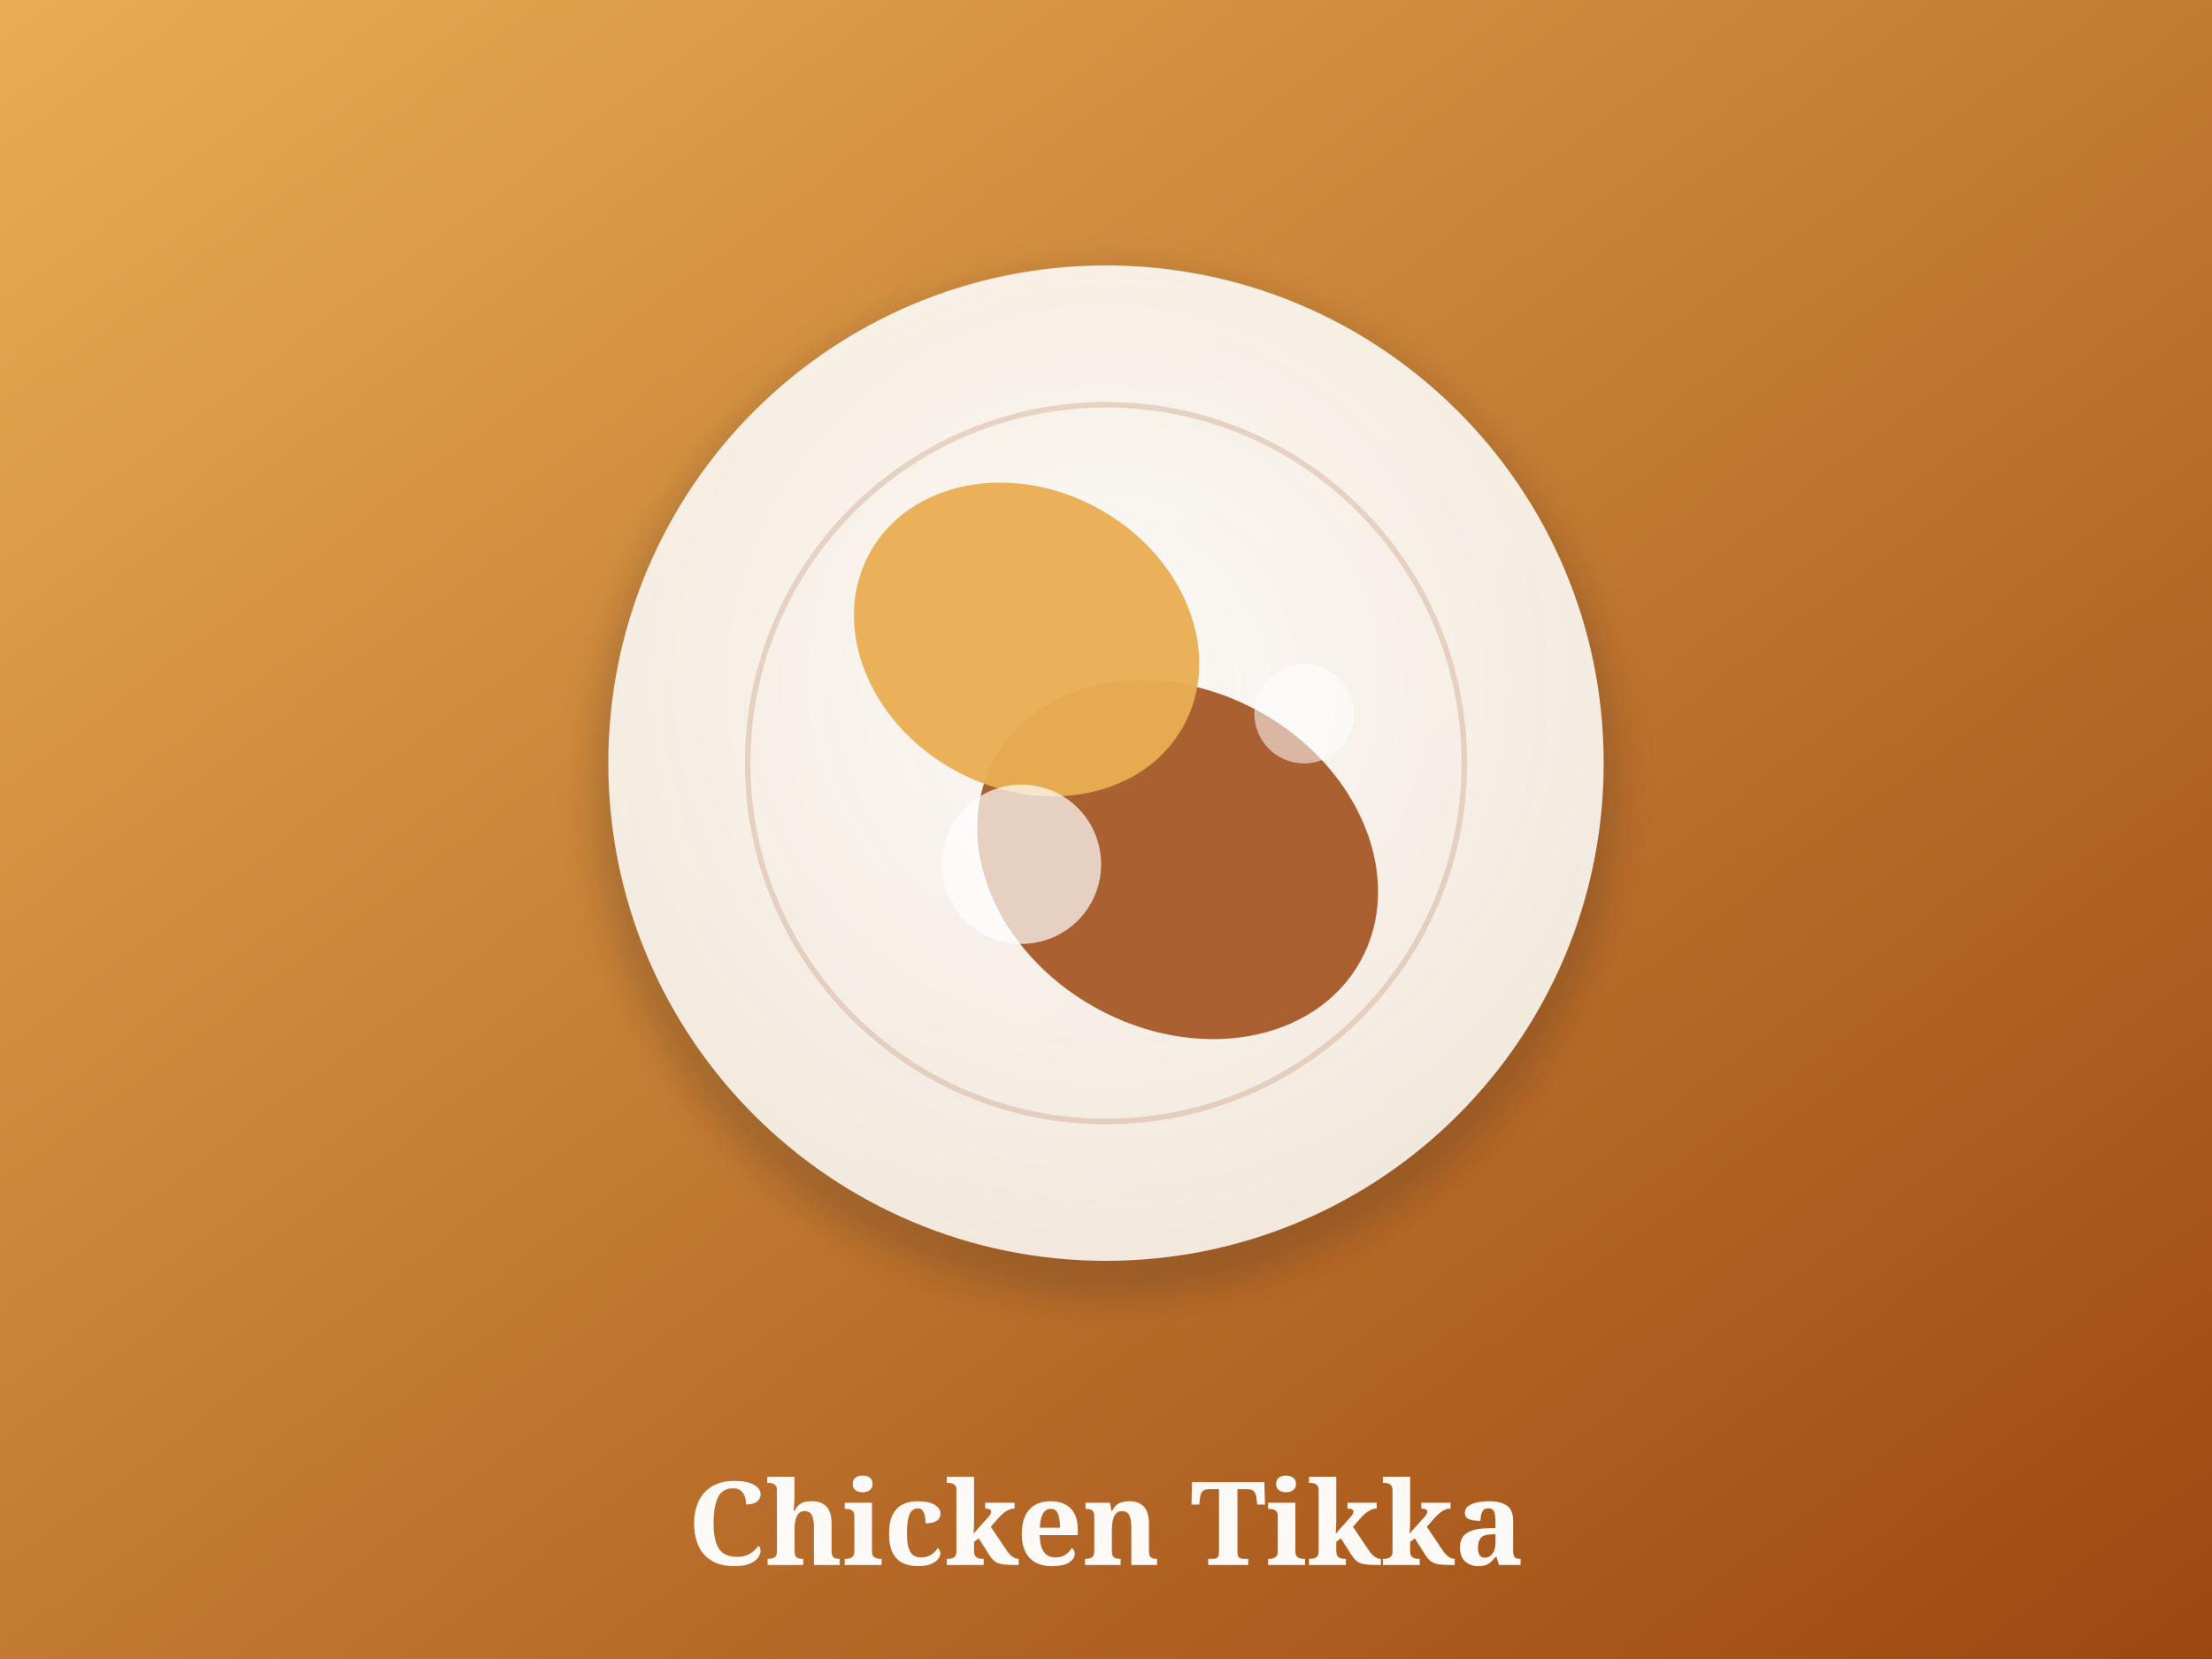
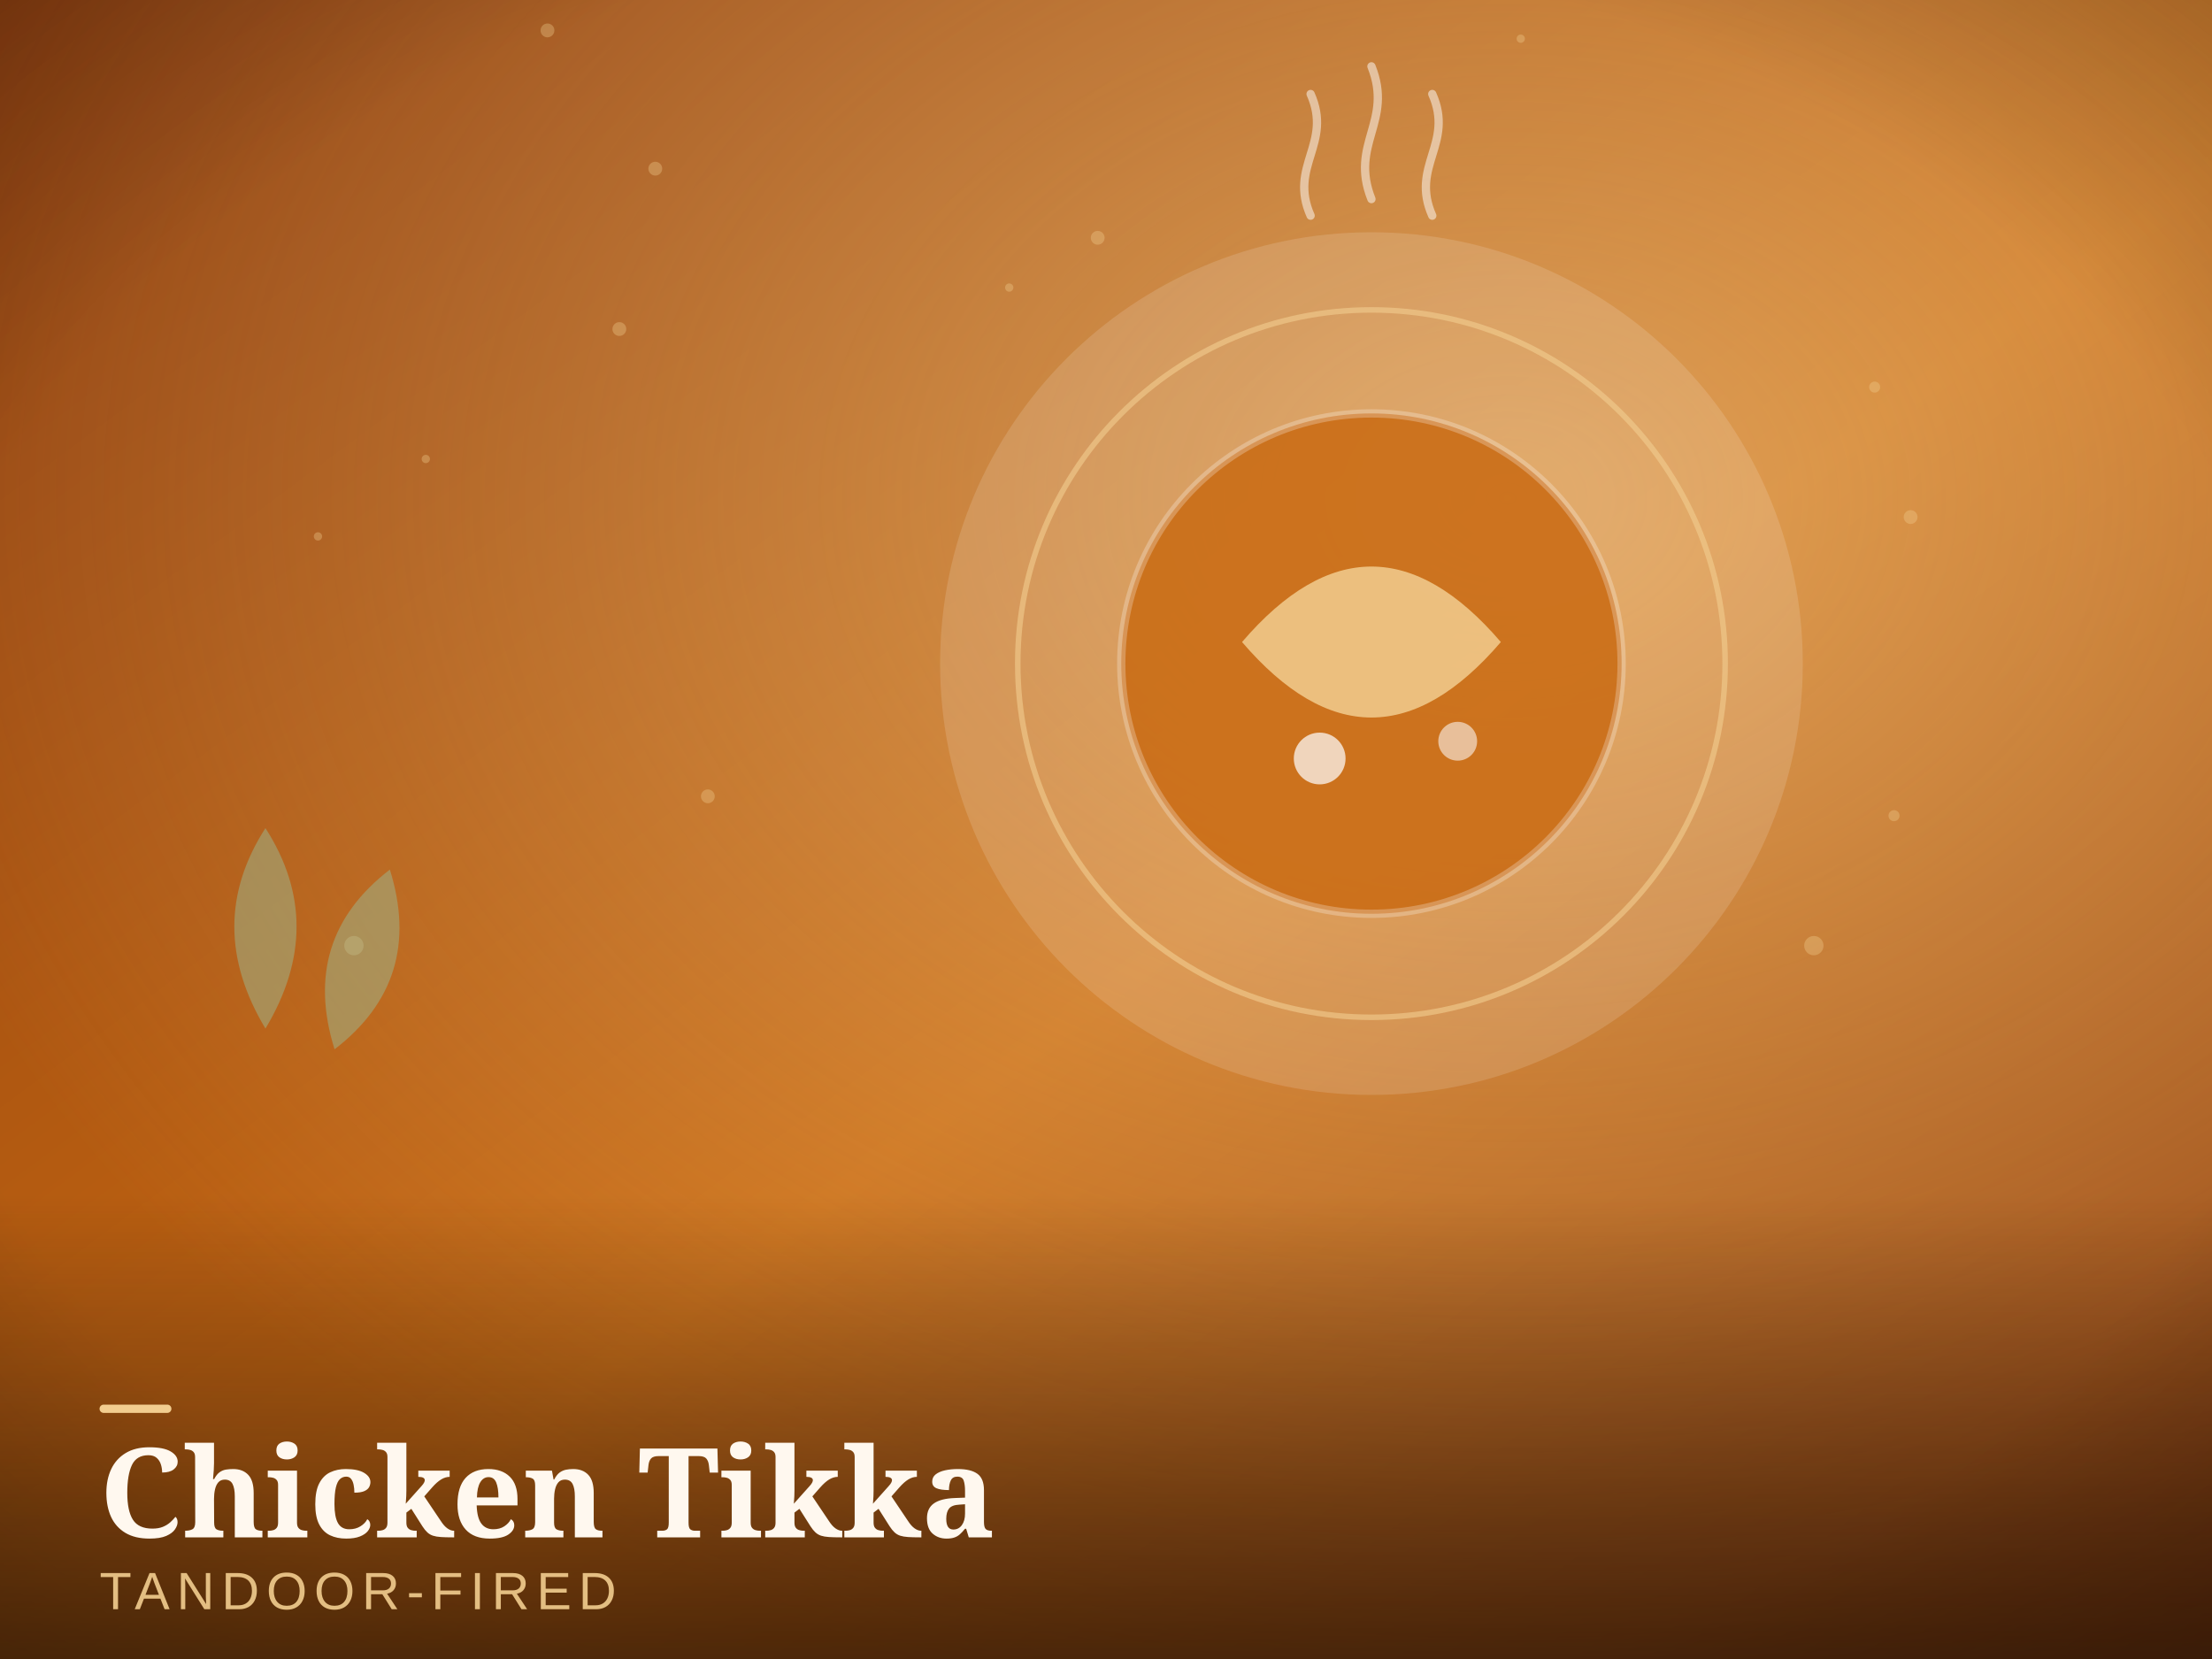
<svg xmlns="http://www.w3.org/2000/svg" width="800" height="600" viewBox="0 0 800 600" role="img" aria-label="Chicken Tikka">
  <defs>
-     <linearGradient id="bg" x1="0" y1="0" x2="1" y2="1">
-       <stop offset="0" stop-color="#e9ad53" />
-       <stop offset="1" stop-color="#9c4711" />
+     <linearGradient id="bg5" x1="0" y1="0" x2="1" y2="1">
+       <stop offset="0" stop-color="#8a3d10" />
+       <stop offset="0.55" stop-color="#c96a12" />
+       <stop offset="1" stop-color="#8a3d10" />
    </linearGradient>
-     <radialGradient id="plate" cx="0.5" cy="0.42" r="0.6">
-       <stop offset="0" stop-color="#fff" stop-opacity="0.96" />
-       <stop offset="1" stop-color="#fbf7f0" stop-opacity="0.9" />
+     <radialGradient id="glow5" cx="0.68" cy="0.3" r="0.75">
+       <stop offset="0" stop-color="#f2cd8f" stop-opacity="0.55" />
+       <stop offset="1" stop-color="#f2cd8f" stop-opacity="0" />
    </radialGradient>
-     <filter id="soft" x="-20%" y="-20%" width="140%" height="140%">
-       <feGaussianBlur stdDeviation="6" />
+     <radialGradient id="vig5" cx="0.5" cy="0.5" r="0.9">
+       <stop offset="0.6" stop-color="#000" stop-opacity="0" />
+       <stop offset="1" stop-color="#241205" stop-opacity="0.45" />
+     </radialGradient>
+     <filter id="grain5">
+       <feTurbulence type="fractalNoise" baseFrequency="0.8" numOctaves="2" result="n" />
+       <feColorMatrix in="n" type="saturate" values="0" />
+       <feComponentTransfer>
+         <feFuncA type="linear" slope="0.06" />
+       </feComponentTransfer>
+       <feComposite operator="over" in2="SourceGraphic" />
    </filter>
  </defs>
-   <rect width="800" height="600" fill="url(#bg)" />
-   <circle cx="400" cy="284" r="186" fill="#1c1917" opacity="0.18" filter="url(#soft)" />
-   <circle cx="400" cy="276" r="180" fill="url(#plate)" />
-   <circle cx="400" cy="276" r="129.6" fill="none" stroke="#9c4711" stroke-opacity="0.18" stroke-width="2" />
-   <g transform="rotate(209 400 276)">
-     <ellipse cx="360.4" cy="258" rx="75.6" ry="61.2" fill="#9c4711" opacity="0.85" />
-     <ellipse cx="446.8" cy="301.2" rx="64.8" ry="54" fill="#e9ad53" opacity="0.95" />
-     <circle cx="409" cy="229.2" r="28.8" fill="#fff" opacity="0.7" />
-     <circle cx="346" cy="326.4" r="18" fill="#fff" opacity="0.55" />
+   <defs>
+     <linearGradient id="fade" x1="0" y1="0" x2="0" y2="1">
+       <stop offset="0" stop-color="#241205" stop-opacity="0" />
+       <stop offset="1" stop-color="#241205" stop-opacity="0.72" />
+     </linearGradient>
+   </defs>
+   <rect width="800" height="600" fill="url(#bg5)" />
+   <rect width="800" height="600" fill="url(#glow5)" />
+   <circle cx="656" cy="342" r="3.5" fill="#f2cd8f" opacity="0.35" />
+   <circle cx="365" cy="104" r="1.5" fill="#f2cd8f" opacity="0.35" />
+   <circle cx="237" cy="61" r="2.5" fill="#f2cd8f" opacity="0.35" />
+   <circle cx="224" cy="119" r="2.5" fill="#f2cd8f" opacity="0.35" />
+   <circle cx="115" cy="194" r="1.5" fill="#f2cd8f" opacity="0.35" />
+   <circle cx="550" cy="14" r="1.5" fill="#f2cd8f" opacity="0.35" />
+   <circle cx="685" cy="295" r="2.0" fill="#f2cd8f" opacity="0.35" />
+   <circle cx="256" cy="288" r="2.5" fill="#f2cd8f" opacity="0.35" />
+   <circle cx="198" cy="11" r="2.5" fill="#f2cd8f" opacity="0.35" />
+   <circle cx="691" cy="187" r="2.5" fill="#f2cd8f" opacity="0.35" />
+   <circle cx="678" cy="140" r="2.0" fill="#f2cd8f" opacity="0.35" />
+   <circle cx="128" cy="342" r="3.5" fill="#f2cd8f" opacity="0.35" />
+   <circle cx="154" cy="166" r="1.5" fill="#f2cd8f" opacity="0.35" />
+   <circle cx="397" cy="86" r="2.5" fill="#f2cd8f" opacity="0.35" />
+   <g>
+     <circle cx="496" cy="240" r="156" fill="#fff" opacity="0.14" />
+     <circle cx="496" cy="240" r="127.92" fill="none" stroke="#f2cd8f" stroke-opacity="0.6" stroke-width="2" />
+     <circle cx="496" cy="240" r="90.48" fill="#c96a12" opacity="0.85" />
+     <circle cx="496" cy="240" r="90.48" fill="none" stroke="#fff" stroke-opacity="0.25" stroke-width="3" />
+     <path d="M449.2 232.2 q 46.8 -54.6 93.6 0 q -46.8 54.6 -93.6 0 Z" fill="#f2cd8f" opacity="0.85" />
+     <circle cx="477.28" cy="274.32" r="9.36" fill="#fff" opacity="0.7" />
+     <circle cx="527.2" cy="268.08" r="7.02" fill="#fff" opacity="0.55" />
  </g>
-   <text x="400" y="566" text-anchor="middle" font-family="Georgia, serif" font-size="42" font-weight="600" fill="#fff" opacity="0.96">Chicken Tikka</text>
+   <g stroke="#fff" stroke-opacity="0.5" stroke-width="3" fill="none" stroke-linecap="round">
+     <path d="M474 78 c -8 -18, 8 -26, 0 -44" />
+     <path d="M496 72 c -8 -20, 8 -28, 0 -48" />
+     <path d="M518 78 c -8 -18, 8 -26, 0 -44" />
+   </g>
+   <g fill="#9bb78f" opacity="0.5">
+     <path d="M96 372 q 22.5 -37.5 0 -72.5 q -22.5 35 0 72.5 Z" />
+     <path d="M121 379.5 q 32.5 -25 20 -65 q -32.5 25 -20 65 Z" />
+   </g>
+   <rect width="800" height="600" fill="url(#vig5)" />
+   <g>
+     <rect x="0" y="432" width="800" height="168" fill="url(#fade)" />
+     <rect x="36" y="508" width="26" height="3" rx="1.5" fill="#f2cd8f" />
+     <text x="36" y="556" font-family="Georgia, serif" font-size="45" font-weight="600" fill="#fff8ef">Chicken Tikka</text>
+     <text x="36" y="582" font-family="Arial, sans-serif" font-size="19" letter-spacing="2.5" fill="#f2cd8f" opacity="0.9">TANDOOR-FIRED</text>
+   </g>
</svg>
